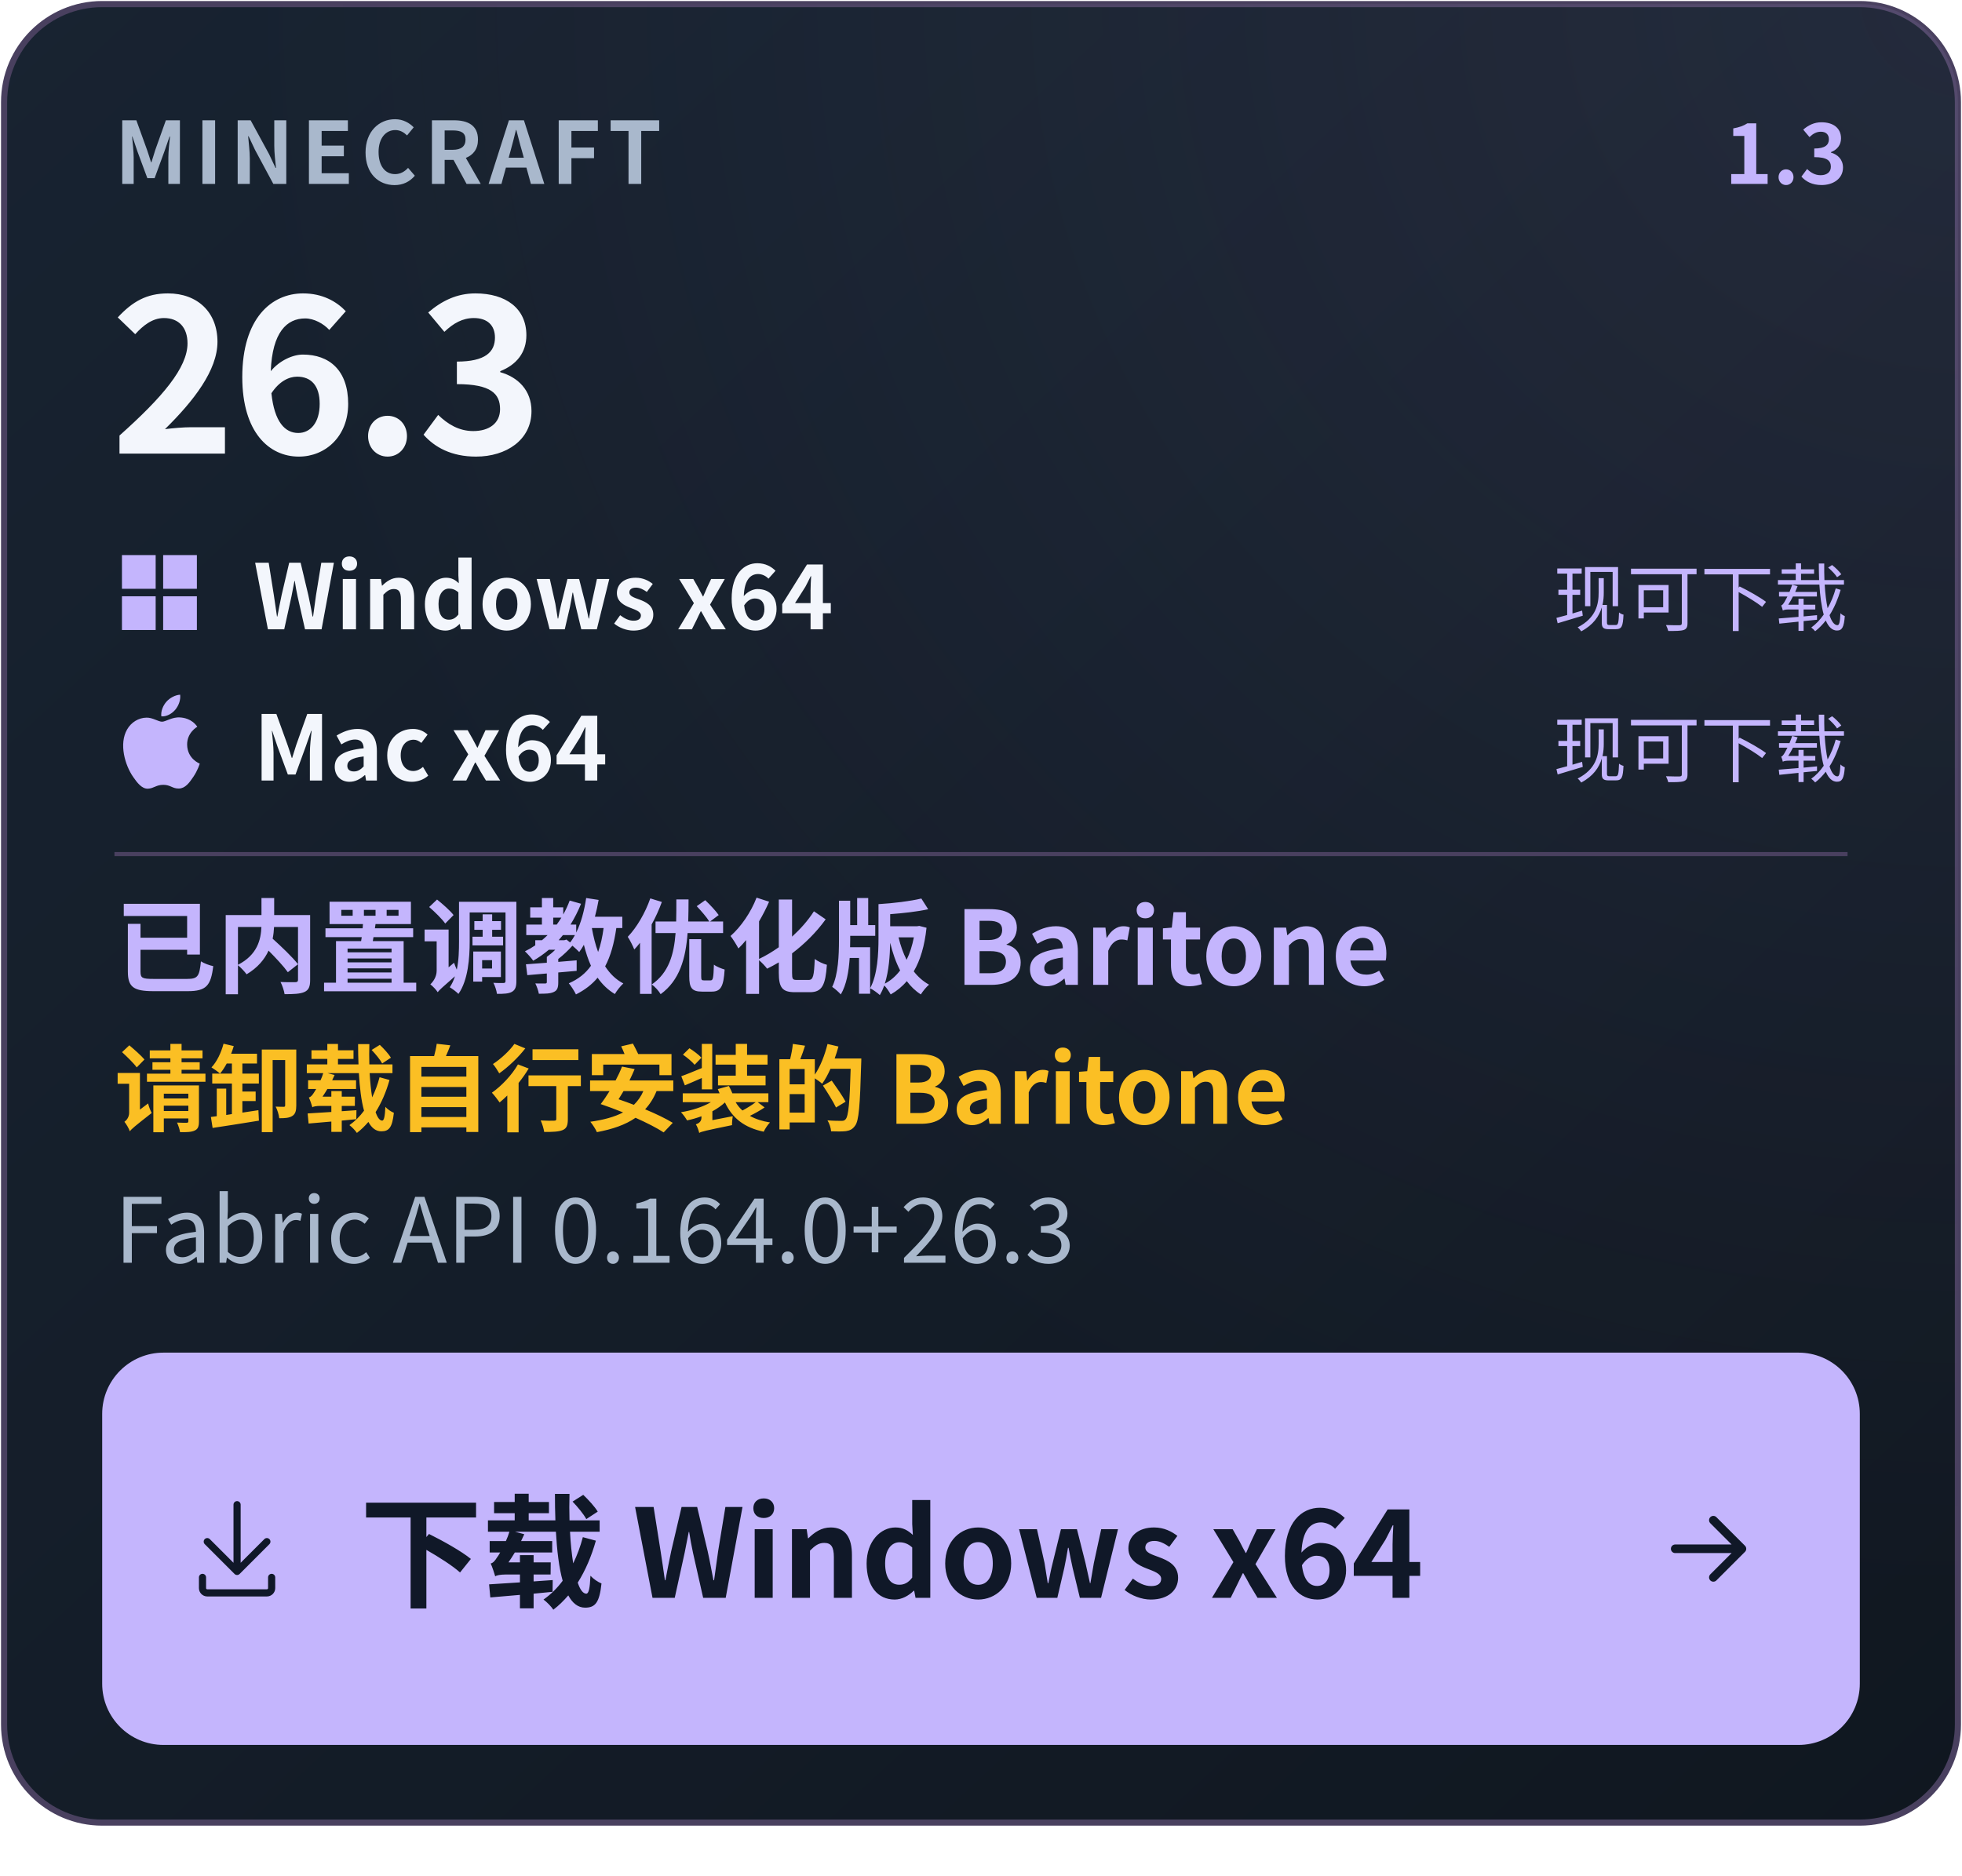
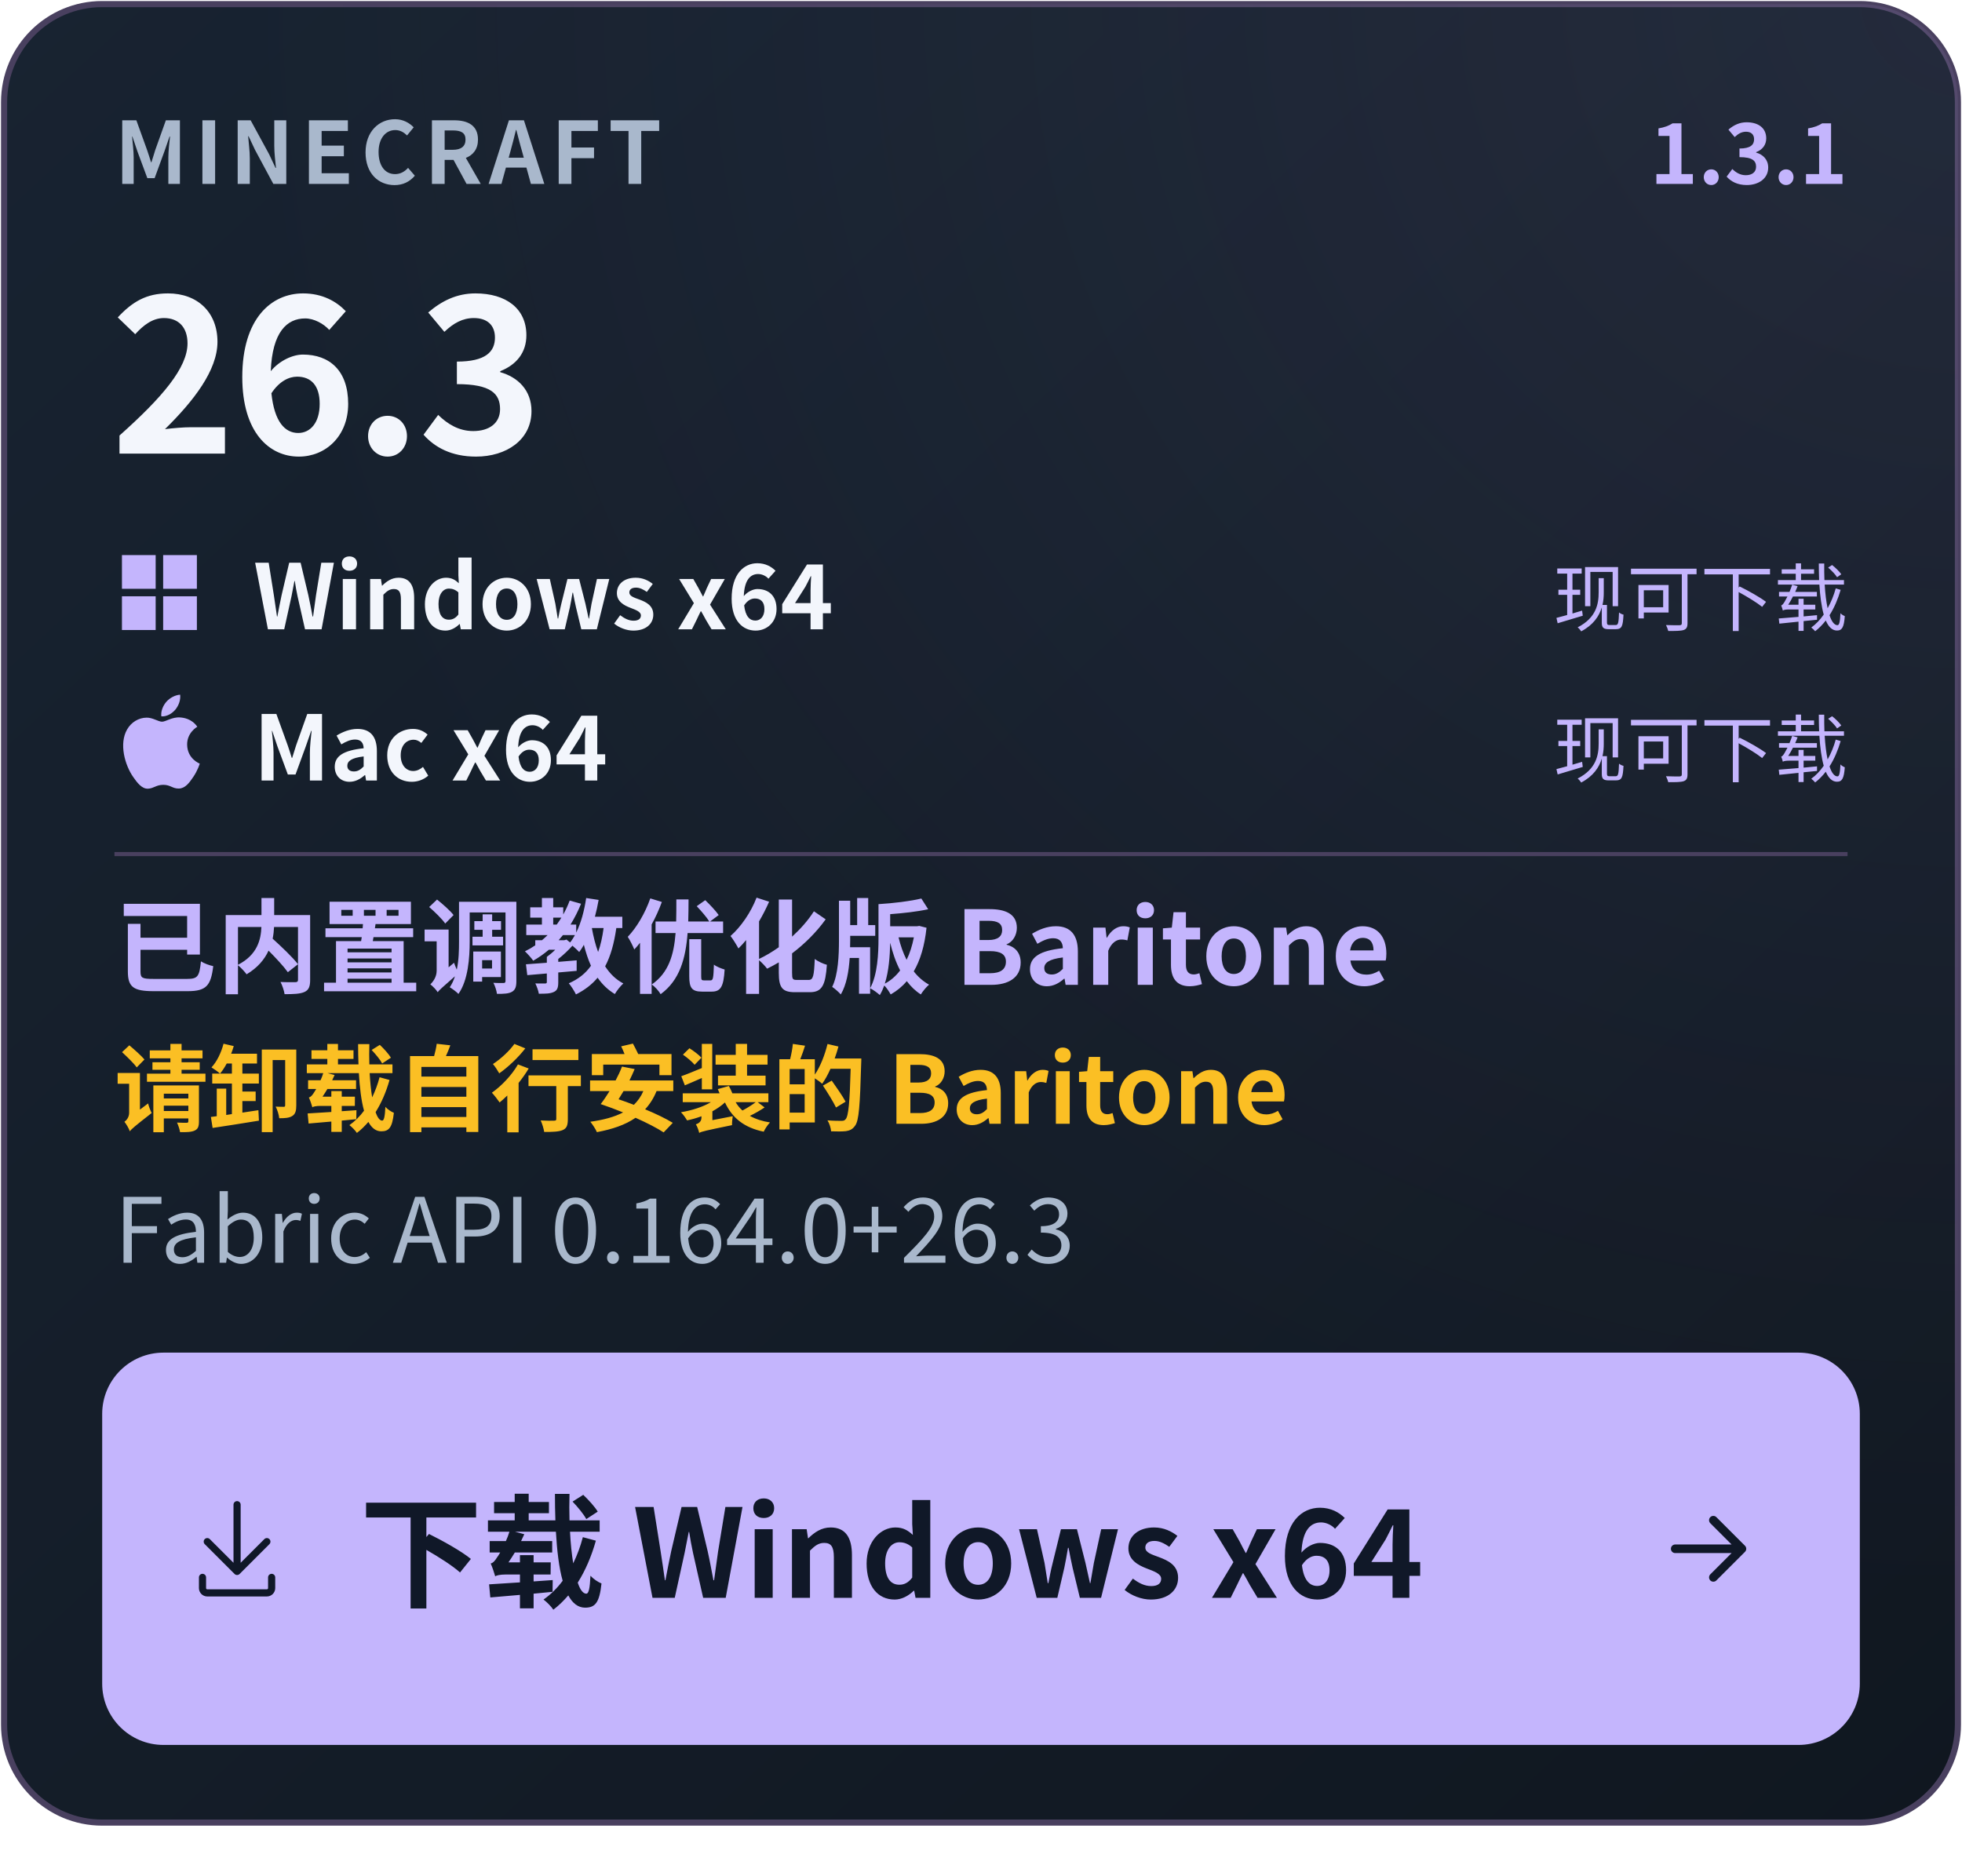
- <svg xmlns="http://www.w3.org/2000/svg" width="480" height="459" viewBox="0 0 480 459" role="img" aria-label="下载 Windows x64 · Minecraft 26.3 · 正式版 1.3 · Mac x64（ARM64）：现可下载 · 已内置调教优化版 Baritone · 请卸载自行安装的 Baritone">
+ <svg xmlns="http://www.w3.org/2000/svg" width="480" height="459" viewBox="0 0 480 459" role="img" aria-label="下载 Windows x64 · Minecraft 26.3 · 正式版 1.3.1 · Mac x64（ARM64）：现可下载 · 已内置调教优化版 Baritone · 请卸载自行安装的 Baritone">
  <defs>
    <linearGradient id="bg" x1="0" y1="0" x2="1" y2="1">
      <stop stop-color="#182331" />
      <stop offset="1" stop-color="#101720" />
    </linearGradient>
    <radialGradient id="glow" cx="100%" cy="0%" r="110%">
      <stop stop-color="#C4B5FD" stop-opacity=".09" />
      <stop offset=".8" stop-color="#C4B5FD" stop-opacity="0" />
    </radialGradient>
  </defs>
  <g font-family="Segoe UI, Microsoft YaHei, Noto Sans CJK SC, PingFang SC, Arial, sans-serif">
    <rect x="1" y="1" width="478" height="445" rx="24" fill="url(#bg)" stroke="#49405F" stroke-width="1.5" />
    <rect x="1" y="1" width="478" height="445" rx="24" fill="url(#glow)" />
    <text x="28" y="45" font-size="21" fill="#A9B8CC" font-weight="600" letter-spacing="1.7">MINECRAFT</text>
-     <text x="452" y="45" font-size="20" fill="#C4B5FD" font-weight="650" id="release-version" text-anchor="end">1.3</text>
+     <text x="452" y="45" font-size="20" fill="#C4B5FD" font-weight="650" id="release-version" text-anchor="end">1.3.1</text>
    <text x="27" y="111" font-size="52" fill="#F3F6FC" font-weight="700" id="game-version" letter-spacing="-1">26.3</text>
    <g transform="translate(28 134) scale(0.9166667)" fill="#C4B5FD">
      <path d="M2 2h9v9H2zm11 0h9v9h-9zM2 13h9v9H2zm11 0h9v9h-9z" />
    </g>
    <text x="62" y="154" font-size="22" font-weight="600" fill="#F3F6FC">Windows x64</text>
    <text x="452" y="153" text-anchor="end" font-size="18" fill="#C4B5FD">现可下载</text>
    <g transform="translate(28 170) scale(0.9583333)" fill="#C4B5FD">
      <path d="M12.152 6.896c-.948 0-2.415-1.078-3.96-1.04-2.04.027-3.91 1.183-4.961 3.014-2.117 3.675-.546 9.103 1.519 12.09 1.013 1.454 2.208 3.09 3.792 3.039 1.52-.065 2.09-.987 3.935-.987 1.831 0 2.35.987 3.96.948 1.637-.026 2.676-1.48 3.676-2.948 1.156-1.688 1.636-3.325 1.662-3.415-.039-.013-3.182-1.221-3.22-4.857-.026-3.04 2.48-4.494 2.597-4.559-1.429-2.09-3.623-2.324-4.39-2.376-2-.156-3.675 1.09-4.61 1.09zM15.53 3.83c.843-1.012 1.4-2.427 1.245-3.83-1.207.052-2.662.805-3.532 1.818-.78.896-1.454 2.338-1.273 3.714 1.338.104 2.715-.688 3.559-1.701" />
    </g>
    <text x="62" y="191" font-size="22" font-weight="600" fill="#F3F6FC">Mac x64</text>
    <text x="452" y="190" text-anchor="end" font-size="18" fill="#C4B5FD">现可下载</text>
    <path d="M28 209H452" stroke="#49405F" />
    <text x="28" y="241" font-size="25" fill="#C4B5FD" font-weight="600" id="download-note">已内置调教优化版 Baritone</text>
    <text x="28" y="275" font-size="23" fill="#FBBF24" font-weight="650" id="baritone-warning">请卸载自行安装的 Baritone</text>
    <text x="28" y="309" font-size="22" fill="#A9B8CC" font-weight="400" id="fabric-api">Fabric API  0.164.0+26.3</text>
    <rect x="25" y="331" width="430" height="96" rx="15" fill="#C4B5FD" />
    <g transform="translate(44 365) scale(1.166667)" fill="#101828">
      <path d="M4.75 17.25a.75.75 0 0 1 .75.75v2.25c0 .138.112.25.25.25h12.5a.25.25 0 0 0 .25-.25V18a.75.75 0 0 1 1.5 0v2.25A1.75 1.75 0 0 1 18.25 22H5.75A1.75 1.75 0 0 1 4 20.25V18a.75.75 0 0 1 .75-.75Z" />
      <path d="M5.22 9.97a.749.749 0 0 1 1.06 0l4.97 4.969V2.75a.75.75 0 0 1 1.5 0v12.189l4.97-4.969a.749.749 0 1 1 1.06 1.06l-6.25 6.25a.749.749 0 0 1-1.06 0l-6.25-6.25a.749.749 0 0 1 0-1.06Z" />
    </g>
    <text x="88" y="391" font-size="30" fill="#101828" font-weight="650">下载 Windows x64</text>
    <g transform="translate(404 365) scale(1.166667)" fill="none" stroke="#101828" stroke-width="1.8" stroke-linecap="round" stroke-linejoin="round">
      <path d="M5 12h14m-6-6 6 6-6 6" />
    </g>
  </g>
</svg>
